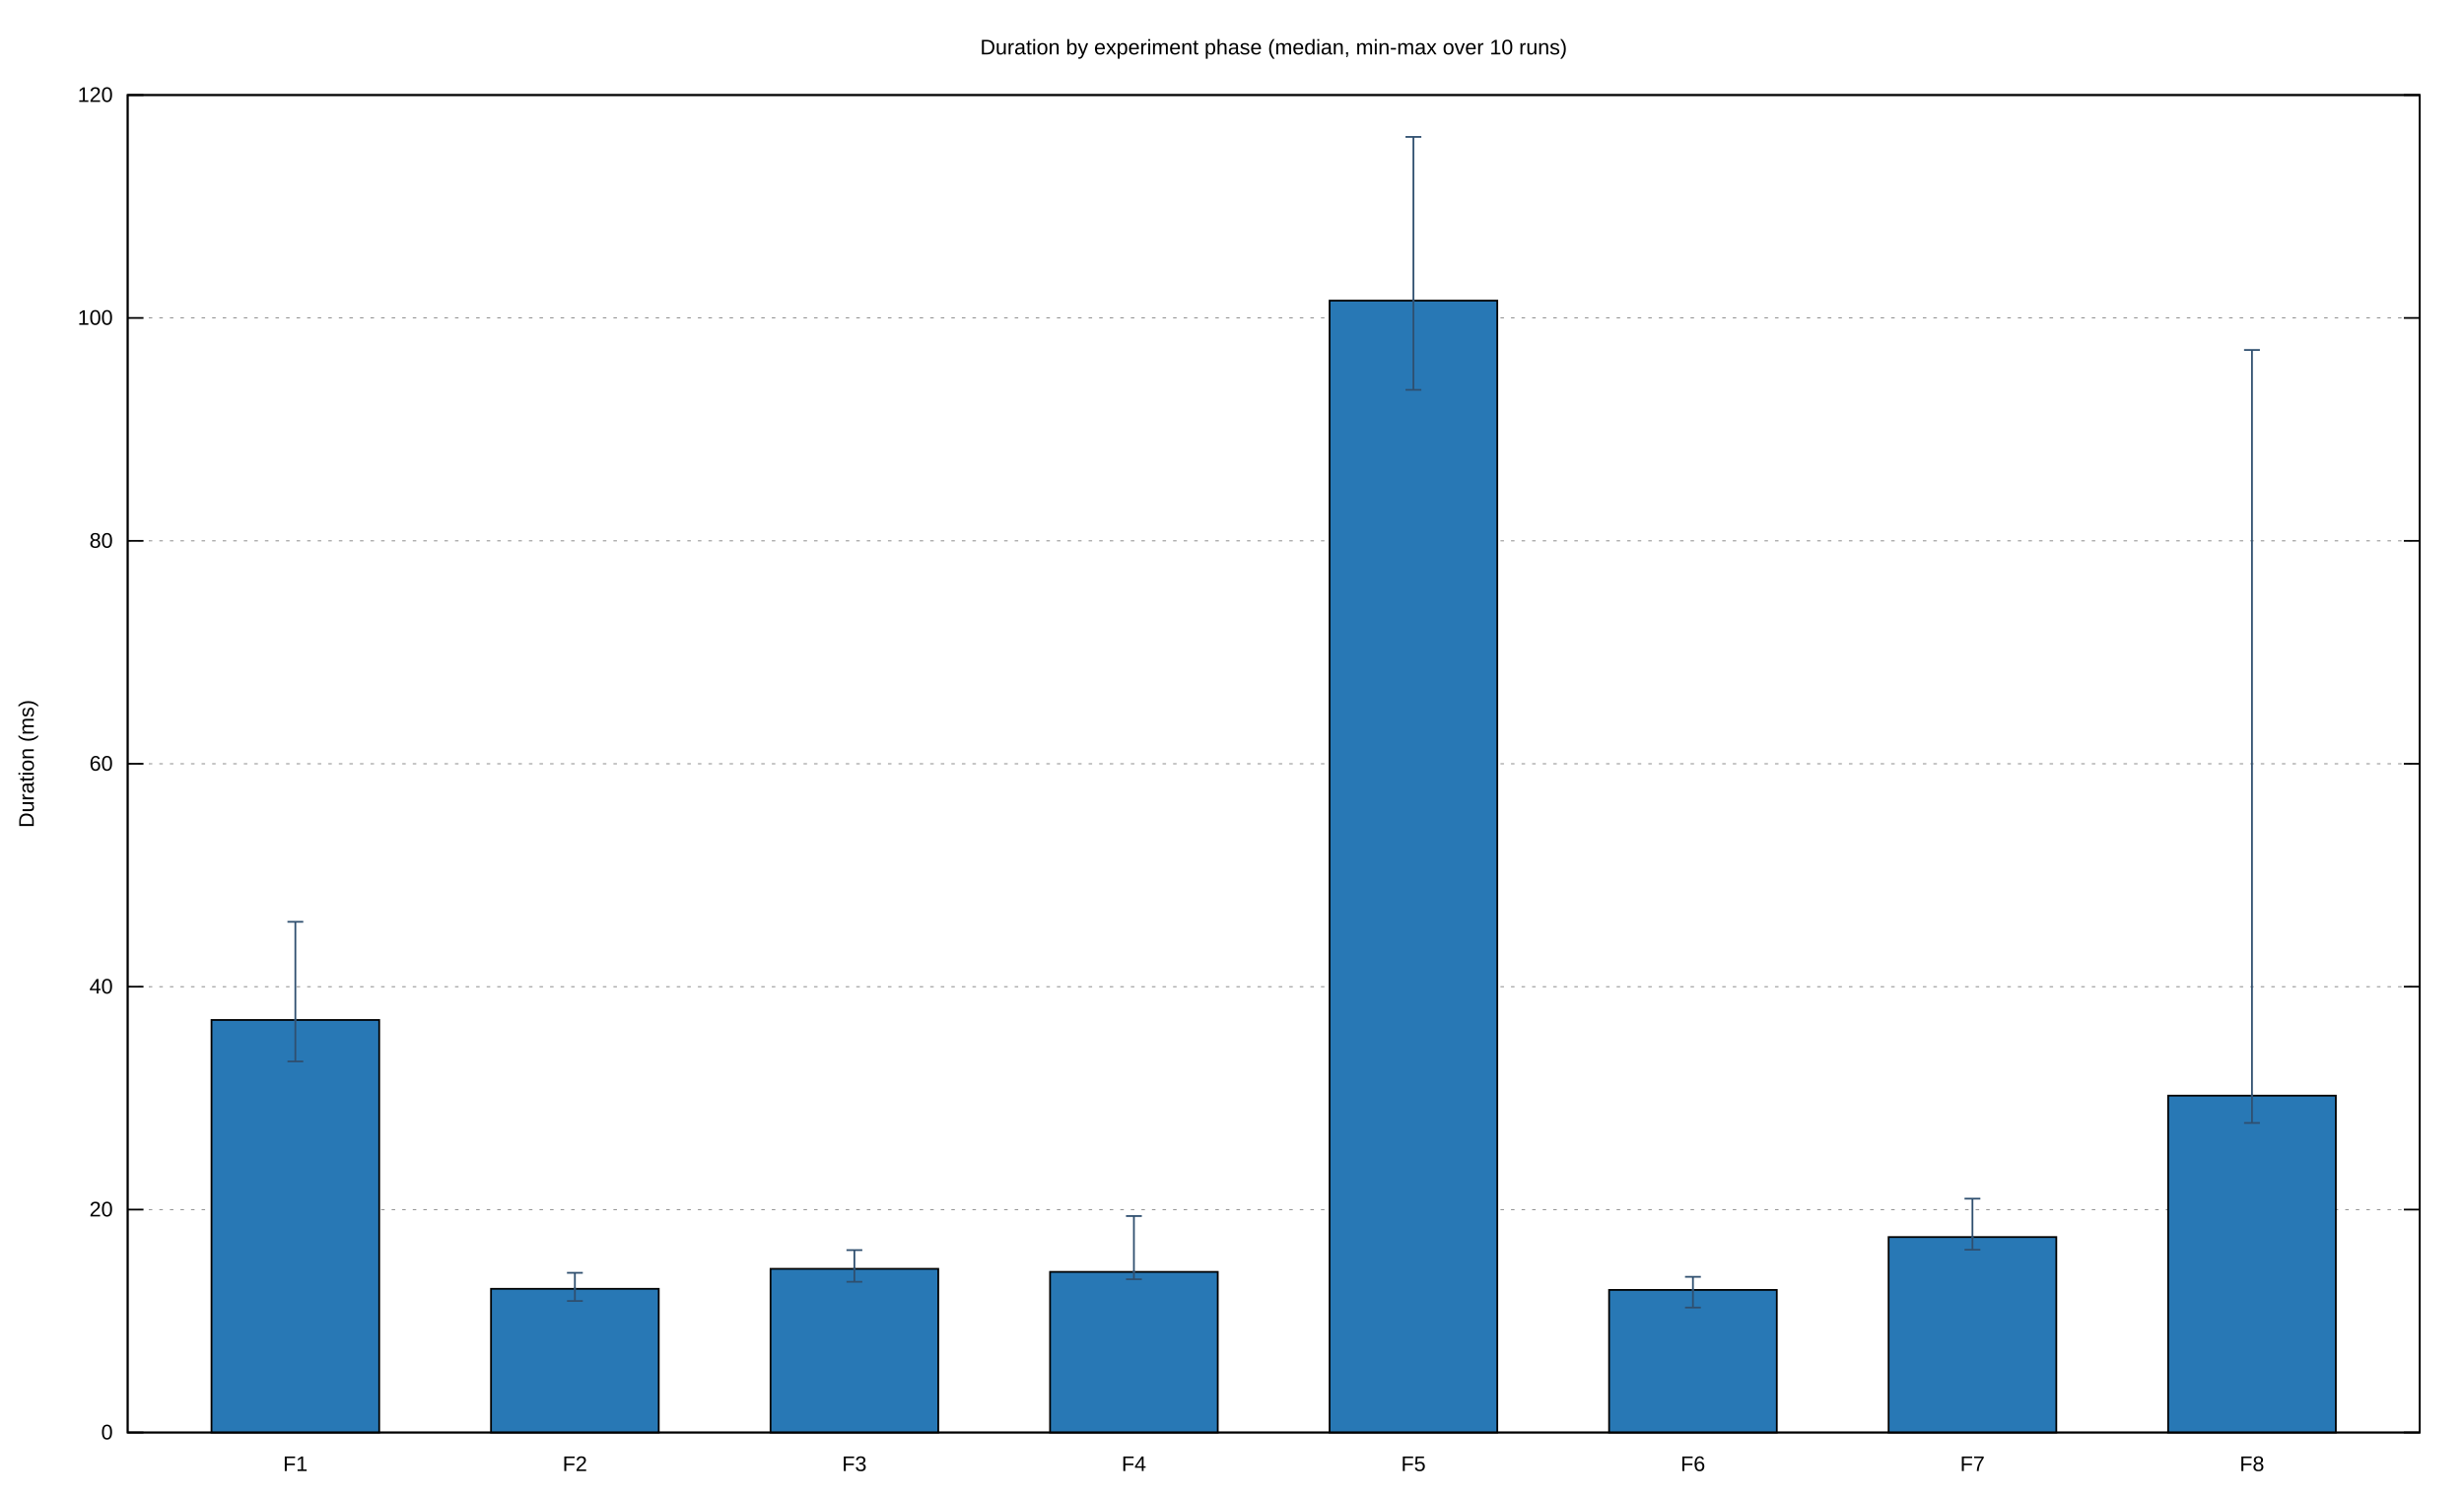
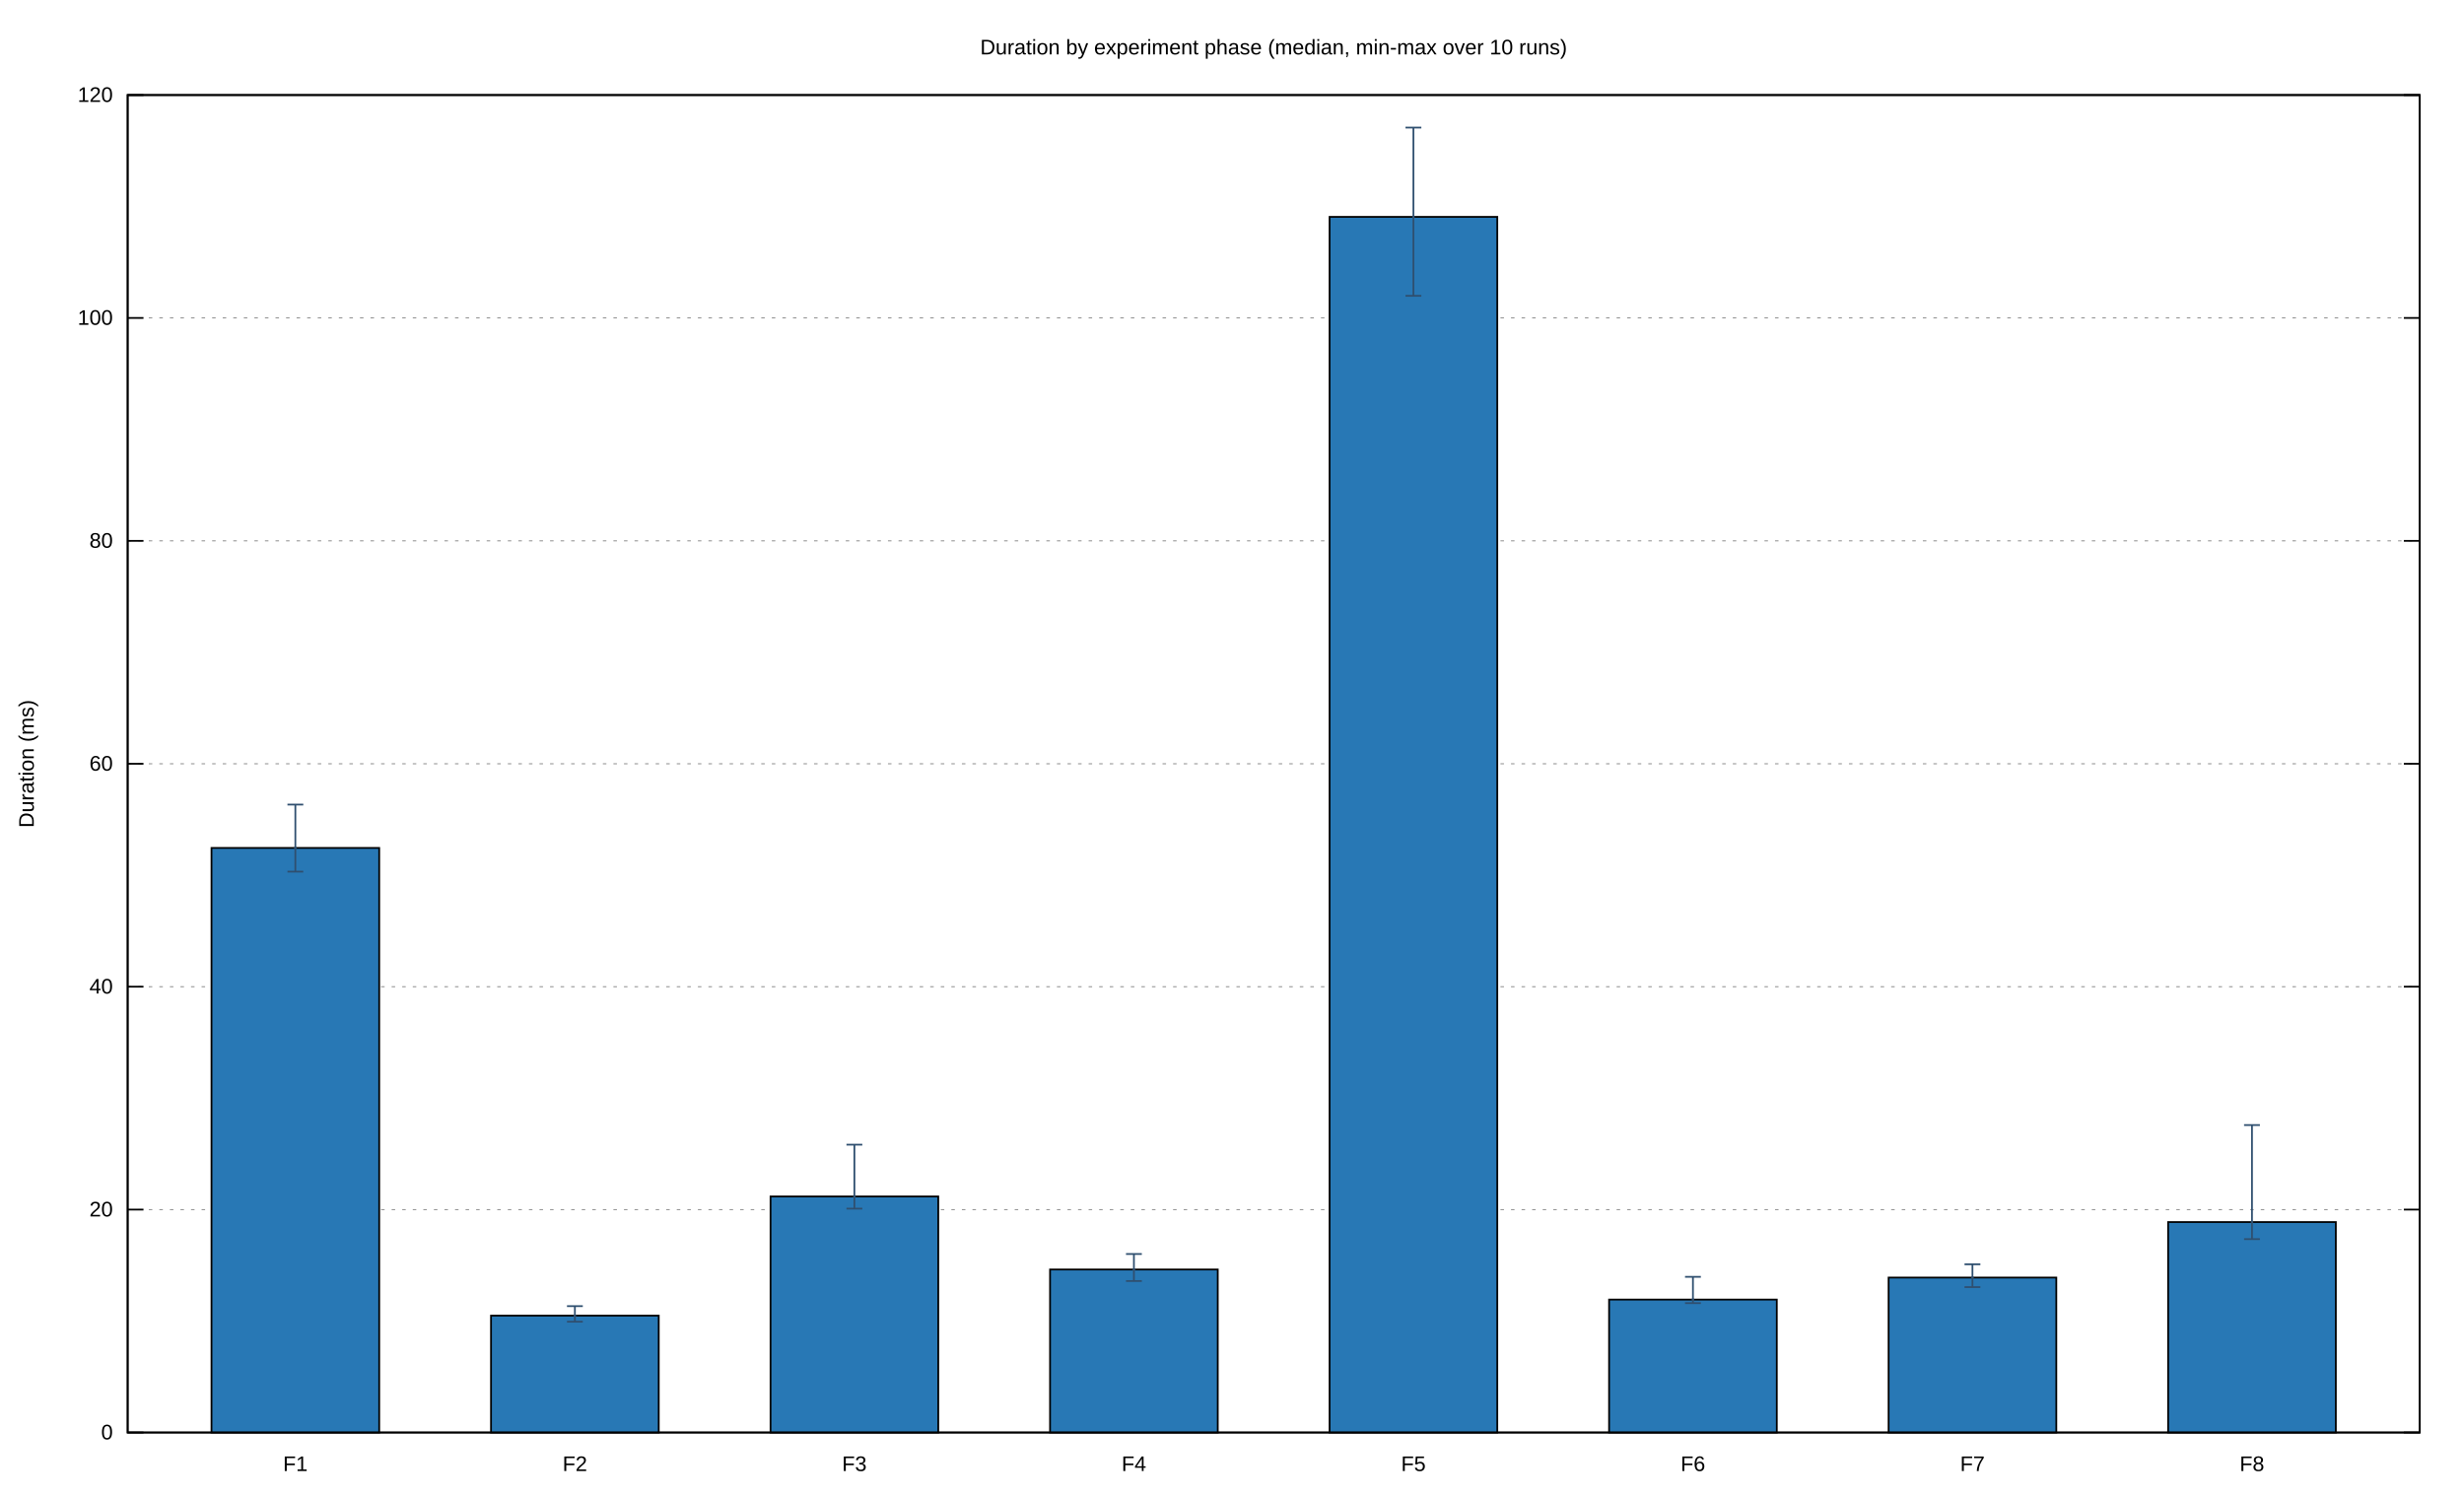
<svg xmlns="http://www.w3.org/2000/svg" xmlns:xlink="http://www.w3.org/1999/xlink" width="1400" height="850" viewBox="0 0 1400 850">
  <g id="gnuplot_canvas">
    <rect x="0" y="0" width="1400" height="850" fill="none" />
    <defs>
      <circle id="gpDot" r="0.5" stroke-width="0.5" stroke="currentColor" />
      <path id="gpPt0" stroke-width="0.222" stroke="currentColor" d="M-1,0 h2 M0,-1 v2" />
      <path id="gpPt1" stroke-width="0.222" stroke="currentColor" d="M-1,-1 L1,1 M1,-1 L-1,1" />
      <path id="gpPt2" stroke-width="0.222" stroke="currentColor" d="M-1,0 L1,0 M0,-1 L0,1 M-1,-1 L1,1 M-1,1 L1,-1" />
      <rect id="gpPt3" stroke-width="0.222" stroke="currentColor" x="-1" y="-1" width="2" height="2" />
      <rect id="gpPt4" stroke-width="0.222" stroke="currentColor" fill="currentColor" x="-1" y="-1" width="2" height="2" />
      <circle id="gpPt5" stroke-width="0.222" stroke="currentColor" cx="0" cy="0" r="1" />
      <use xlink:href="#gpPt5" id="gpPt6" fill="currentColor" stroke="none" />
      <path id="gpPt7" stroke-width="0.222" stroke="currentColor" d="M0,-1.33 L-1.33,0.67 L1.33,0.67 z" />
      <use xlink:href="#gpPt7" id="gpPt8" fill="currentColor" stroke="none" />
      <use xlink:href="#gpPt7" id="gpPt9" stroke="currentColor" transform="rotate(180)" />
      <use xlink:href="#gpPt9" id="gpPt10" fill="currentColor" stroke="none" />
      <use xlink:href="#gpPt3" id="gpPt11" stroke="currentColor" transform="rotate(45)" />
      <use xlink:href="#gpPt11" id="gpPt12" fill="currentColor" stroke="none" />
      <path id="gpPt13" stroke-width="0.222" stroke="currentColor" d="M0,1.330 L1.265,0.411 L0.782,-1.067 L-0.782,-1.076 L-1.265,0.411 z" />
      <use xlink:href="#gpPt13" id="gpPt14" fill="currentColor" stroke="none" />
      <filter id="textbox" filterUnits="objectBoundingBox" x="0" y="0" height="1" width="1">
        <feFlood flood-color="white" flood-opacity="1" result="bgnd" />
        <feComposite in="SourceGraphic" in2="bgnd" operator="atop" />
      </filter>
      <filter id="greybox" filterUnits="objectBoundingBox" x="0" y="0" height="1" width="1">
        <feFlood flood-color="lightgrey" flood-opacity="1" result="grey" />
        <feComposite in="SourceGraphic" in2="grey" operator="atop" />
      </filter>
    </defs>
    <g fill="none" color="white" stroke="currentColor" stroke-width="1.00" stroke-linecap="butt" stroke-linejoin="miter">
</g>
    <g fill="none" color="black" stroke="currentColor" stroke-width="1.00" stroke-linecap="butt" stroke-linejoin="miter">
</g>
    <g fill="none" color="black" stroke="black" stroke-width="0.50" stroke-linecap="butt" stroke-linejoin="miter">
</g>
    <g fill="none" color="gray" stroke="currentColor" stroke-width="0.50" stroke-linecap="butt" stroke-linejoin="miter">
      <path stroke="gray" stroke-dasharray="2,4" class="gridline" d="M72.53,814.00 L1374.82,814.00  " />
    </g>
    <g fill="none" color="gray" stroke="gray" stroke-width="1.00" stroke-linecap="butt" stroke-linejoin="miter">
</g>
    <g fill="none" color="black" stroke="currentColor" stroke-width="1.00" stroke-linecap="butt" stroke-linejoin="miter">
      <path stroke="black" d="M72.53,814.00 L81.53,814.00 M1374.82,814.00 L1365.82,814.00  " />
      <g transform="translate(64.14,817.90)" stroke="none" fill="black" font-family="Arial" font-size="12.00" text-anchor="end">
        <text>
          <tspan font-family="Arial"> 0</tspan>
        </text>
      </g>
    </g>
    <g fill="none" color="black" stroke="currentColor" stroke-width="1.00" stroke-linecap="butt" stroke-linejoin="miter">
</g>
    <g fill="none" color="black" stroke="black" stroke-width="0.50" stroke-linecap="butt" stroke-linejoin="miter">
</g>
    <g fill="none" color="gray" stroke="currentColor" stroke-width="0.50" stroke-linecap="butt" stroke-linejoin="miter">
      <path stroke="gray" stroke-dasharray="2,4" class="gridline" d="M72.53,687.33 L1374.82,687.33  " />
    </g>
    <g fill="none" color="gray" stroke="gray" stroke-width="1.00" stroke-linecap="butt" stroke-linejoin="miter">
</g>
    <g fill="none" color="black" stroke="currentColor" stroke-width="1.00" stroke-linecap="butt" stroke-linejoin="miter">
      <path stroke="black" d="M72.53,687.33 L81.53,687.33 M1374.82,687.33 L1365.82,687.33  " />
      <g transform="translate(64.14,691.23)" stroke="none" fill="black" font-family="Arial" font-size="12.00" text-anchor="end">
        <text>
          <tspan font-family="Arial"> 20</tspan>
        </text>
      </g>
    </g>
    <g fill="none" color="black" stroke="currentColor" stroke-width="1.00" stroke-linecap="butt" stroke-linejoin="miter">
</g>
    <g fill="none" color="black" stroke="black" stroke-width="0.50" stroke-linecap="butt" stroke-linejoin="miter">
</g>
    <g fill="none" color="gray" stroke="currentColor" stroke-width="0.50" stroke-linecap="butt" stroke-linejoin="miter">
      <path stroke="gray" stroke-dasharray="2,4" class="gridline" d="M72.53,560.67 L1374.82,560.67  " />
    </g>
    <g fill="none" color="gray" stroke="gray" stroke-width="1.00" stroke-linecap="butt" stroke-linejoin="miter">
</g>
    <g fill="none" color="black" stroke="currentColor" stroke-width="1.00" stroke-linecap="butt" stroke-linejoin="miter">
      <path stroke="black" d="M72.53,560.67 L81.53,560.67 M1374.82,560.67 L1365.82,560.67  " />
      <g transform="translate(64.14,564.57)" stroke="none" fill="black" font-family="Arial" font-size="12.00" text-anchor="end">
        <text>
          <tspan font-family="Arial"> 40</tspan>
        </text>
      </g>
    </g>
    <g fill="none" color="black" stroke="currentColor" stroke-width="1.00" stroke-linecap="butt" stroke-linejoin="miter">
</g>
    <g fill="none" color="black" stroke="black" stroke-width="0.50" stroke-linecap="butt" stroke-linejoin="miter">
</g>
    <g fill="none" color="gray" stroke="currentColor" stroke-width="0.50" stroke-linecap="butt" stroke-linejoin="miter">
      <path stroke="gray" stroke-dasharray="2,4" class="gridline" d="M72.53,434.00 L1374.82,434.00  " />
    </g>
    <g fill="none" color="gray" stroke="gray" stroke-width="1.00" stroke-linecap="butt" stroke-linejoin="miter">
</g>
    <g fill="none" color="black" stroke="currentColor" stroke-width="1.00" stroke-linecap="butt" stroke-linejoin="miter">
      <path stroke="black" d="M72.53,434.00 L81.53,434.00 M1374.82,434.00 L1365.82,434.00  " />
      <g transform="translate(64.14,437.90)" stroke="none" fill="black" font-family="Arial" font-size="12.00" text-anchor="end">
        <text>
          <tspan font-family="Arial"> 60</tspan>
        </text>
      </g>
    </g>
    <g fill="none" color="black" stroke="currentColor" stroke-width="1.00" stroke-linecap="butt" stroke-linejoin="miter">
</g>
    <g fill="none" color="black" stroke="black" stroke-width="0.50" stroke-linecap="butt" stroke-linejoin="miter">
</g>
    <g fill="none" color="gray" stroke="currentColor" stroke-width="0.50" stroke-linecap="butt" stroke-linejoin="miter">
      <path stroke="gray" stroke-dasharray="2,4" class="gridline" d="M72.53,307.34 L1374.82,307.34  " />
    </g>
    <g fill="none" color="gray" stroke="gray" stroke-width="1.00" stroke-linecap="butt" stroke-linejoin="miter">
</g>
    <g fill="none" color="black" stroke="currentColor" stroke-width="1.00" stroke-linecap="butt" stroke-linejoin="miter">
      <path stroke="black" d="M72.53,307.34 L81.53,307.34 M1374.82,307.34 L1365.82,307.34  " />
      <g transform="translate(64.14,311.24)" stroke="none" fill="black" font-family="Arial" font-size="12.00" text-anchor="end">
        <text>
          <tspan font-family="Arial"> 80</tspan>
        </text>
      </g>
    </g>
    <g fill="none" color="black" stroke="currentColor" stroke-width="1.00" stroke-linecap="butt" stroke-linejoin="miter">
</g>
    <g fill="none" color="black" stroke="black" stroke-width="0.50" stroke-linecap="butt" stroke-linejoin="miter">
</g>
    <g fill="none" color="gray" stroke="currentColor" stroke-width="0.50" stroke-linecap="butt" stroke-linejoin="miter">
      <path stroke="gray" stroke-dasharray="2,4" class="gridline" d="M72.53,180.67 L1374.82,180.67  " />
    </g>
    <g fill="none" color="gray" stroke="gray" stroke-width="1.00" stroke-linecap="butt" stroke-linejoin="miter">
</g>
    <g fill="none" color="black" stroke="currentColor" stroke-width="1.00" stroke-linecap="butt" stroke-linejoin="miter">
      <path stroke="black" d="M72.53,180.67 L81.53,180.67 M1374.82,180.67 L1365.82,180.67  " />
      <g transform="translate(64.14,184.57)" stroke="none" fill="black" font-family="Arial" font-size="12.00" text-anchor="end">
        <text>
          <tspan font-family="Arial"> 100</tspan>
        </text>
      </g>
    </g>
    <g fill="none" color="black" stroke="currentColor" stroke-width="1.00" stroke-linecap="butt" stroke-linejoin="miter">
</g>
    <g fill="none" color="black" stroke="black" stroke-width="0.50" stroke-linecap="butt" stroke-linejoin="miter">
</g>
    <g fill="none" color="gray" stroke="currentColor" stroke-width="0.50" stroke-linecap="butt" stroke-linejoin="miter">
      <path stroke="gray" stroke-dasharray="2,4" class="gridline" d="M72.53,54.01 L1374.82,54.01  " />
    </g>
    <g fill="none" color="gray" stroke="gray" stroke-width="1.00" stroke-linecap="butt" stroke-linejoin="miter">
</g>
    <g fill="none" color="black" stroke="currentColor" stroke-width="1.00" stroke-linecap="butt" stroke-linejoin="miter">
      <path stroke="black" d="M72.53,54.01 L81.53,54.01 M1374.82,54.01 L1365.82,54.01  " />
      <g transform="translate(64.14,57.91)" stroke="none" fill="black" font-family="Arial" font-size="12.00" text-anchor="end">
        <text>
          <tspan font-family="Arial"> 120</tspan>
        </text>
      </g>
    </g>
    <g fill="none" color="black" stroke="currentColor" stroke-width="1.00" stroke-linecap="butt" stroke-linejoin="miter">
      <path stroke="black" d="M167.82,814.00 L167.82,805.00  " />
      <g transform="translate(167.82,835.90)" stroke="none" fill="black" font-family="Arial" font-size="12.00" text-anchor="middle">
        <text>
          <tspan font-family="Arial">F1</tspan>
        </text>
      </g>
    </g>
    <g fill="none" color="black" stroke="currentColor" stroke-width="1.00" stroke-linecap="butt" stroke-linejoin="miter">
      <path stroke="black" d="M326.64,814.00 L326.64,805.00  " />
      <g transform="translate(326.64,835.90)" stroke="none" fill="black" font-family="Arial" font-size="12.00" text-anchor="middle">
        <text>
          <tspan font-family="Arial">F2</tspan>
        </text>
      </g>
    </g>
    <g fill="none" color="black" stroke="currentColor" stroke-width="1.00" stroke-linecap="butt" stroke-linejoin="miter">
      <path stroke="black" d="M485.45,814.00 L485.45,805.00  " />
      <g transform="translate(485.45,835.90)" stroke="none" fill="black" font-family="Arial" font-size="12.00" text-anchor="middle">
        <text>
          <tspan font-family="Arial">F3</tspan>
        </text>
      </g>
    </g>
    <g fill="none" color="black" stroke="currentColor" stroke-width="1.00" stroke-linecap="butt" stroke-linejoin="miter">
      <path stroke="black" d="M644.27,814.00 L644.27,805.00  " />
      <g transform="translate(644.27,835.90)" stroke="none" fill="black" font-family="Arial" font-size="12.00" text-anchor="middle">
        <text>
          <tspan font-family="Arial">F4</tspan>
        </text>
      </g>
    </g>
    <g fill="none" color="black" stroke="currentColor" stroke-width="1.00" stroke-linecap="butt" stroke-linejoin="miter">
      <path stroke="black" d="M803.08,814.00 L803.08,805.00  " />
      <g transform="translate(803.08,835.90)" stroke="none" fill="black" font-family="Arial" font-size="12.00" text-anchor="middle">
        <text>
          <tspan font-family="Arial">F5</tspan>
        </text>
      </g>
    </g>
    <g fill="none" color="black" stroke="currentColor" stroke-width="1.00" stroke-linecap="butt" stroke-linejoin="miter">
      <path stroke="black" d="M961.90,814.00 L961.90,805.00  " />
      <g transform="translate(961.90,835.90)" stroke="none" fill="black" font-family="Arial" font-size="12.00" text-anchor="middle">
        <text>
          <tspan font-family="Arial">F6</tspan>
        </text>
      </g>
    </g>
    <g fill="none" color="black" stroke="currentColor" stroke-width="1.00" stroke-linecap="butt" stroke-linejoin="miter">
      <path stroke="black" d="M1120.71,814.00 L1120.71,805.00  " />
      <g transform="translate(1120.71,835.90)" stroke="none" fill="black" font-family="Arial" font-size="12.00" text-anchor="middle">
        <text>
          <tspan font-family="Arial">F7</tspan>
        </text>
      </g>
    </g>
    <g fill="none" color="black" stroke="currentColor" stroke-width="1.00" stroke-linecap="butt" stroke-linejoin="miter">
      <path stroke="black" d="M1279.53,814.00 L1279.53,805.00  " />
      <g transform="translate(1279.53,835.90)" stroke="none" fill="black" font-family="Arial" font-size="12.00" text-anchor="middle">
        <text>
          <tspan font-family="Arial">F8</tspan>
        </text>
      </g>
    </g>
    <g fill="none" color="black" stroke="currentColor" stroke-width="1.00" stroke-linecap="butt" stroke-linejoin="miter">
</g>
    <g fill="none" color="black" stroke="currentColor" stroke-width="1.00" stroke-linecap="butt" stroke-linejoin="miter">
      <path stroke="black" d="M72.53,54.01 L72.53,814.00 L1374.82,814.00 L1374.82,54.01 L72.53,54.01 Z  " />
    </g>
    <g fill="none" color="black" stroke="currentColor" stroke-width="1.00" stroke-linecap="butt" stroke-linejoin="miter">
</g>
    <g id="gnuplot_plot_1">
      <g fill="none" color="black" stroke="currentColor" stroke-width="1.00" stroke-linecap="butt" stroke-linejoin="miter">
        <g stroke="none" shape-rendering="crispEdges">
-           <polygon fill="rgb( 40, 120, 181)" points="120.17,814.00 215.47,814.00 215.47,579.57 120.17,579.57 " />
-         </g>
-         <path stroke="black" d="M120.17,814.00 L120.17,579.58 L215.46,579.58 L215.46,814.00 L120.17,814.00 Z  " />
-       </g>
-       <g fill="none" color="black" stroke="currentColor" stroke-width="1.00" stroke-linecap="butt" stroke-linejoin="miter">
-         <g stroke="none" shape-rendering="crispEdges">
-           <polygon fill="rgb( 40, 120, 181)" points="278.99,814.00 374.29,814.00 374.29,732.34 278.99,732.34 " />
-         </g>
-         <path stroke="black" d="M278.99,814.00 L278.99,732.35 L374.28,732.35 L374.28,814.00 L278.99,814.00 Z  " />
-       </g>
-       <g fill="none" color="black" stroke="currentColor" stroke-width="1.00" stroke-linecap="butt" stroke-linejoin="miter">
-         <g stroke="none" shape-rendering="crispEdges">
-           <polygon fill="rgb( 40, 120, 181)" points="437.81,814.00 533.11,814.00 533.11,720.98 437.81,720.98 " />
-         </g>
-         <path stroke="black" d="M437.81,814.00 L437.81,720.99 L533.10,720.99 L533.10,814.00 L437.81,814.00 Z  " />
-       </g>
-       <g fill="none" color="black" stroke="currentColor" stroke-width="1.00" stroke-linecap="butt" stroke-linejoin="miter">
-         <g stroke="none" shape-rendering="crispEdges">
-           <polygon fill="rgb( 40, 120, 181)" points="596.62,814.00 691.92,814.00 691.92,722.72 596.62,722.72 " />
-         </g>
-         <path stroke="black" d="M596.62,814.00 L596.62,722.73 L691.91,722.73 L691.91,814.00 L596.62,814.00 Z  " />
-       </g>
-       <g fill="none" color="black" stroke="currentColor" stroke-width="1.00" stroke-linecap="butt" stroke-linejoin="miter">
-         <g stroke="none" shape-rendering="crispEdges">
-           <polygon fill="rgb( 40, 120, 181)" points="755.44,814.00 850.74,814.00 850.74,170.82 755.44,170.82 " />
-         </g>
-         <path stroke="black" d="M755.44,814.00 L755.44,170.83 L850.73,170.83 L850.73,814.00 L755.44,814.00 Z  " />
-       </g>
-       <g fill="none" color="black" stroke="currentColor" stroke-width="1.00" stroke-linecap="butt" stroke-linejoin="miter">
-         <g stroke="none" shape-rendering="crispEdges">
-           <polygon fill="rgb( 40, 120, 181)" points="914.25,814.00 1009.55,814.00 1009.55,732.97 914.25,732.97 " />
-         </g>
-         <path stroke="black" d="M914.25,814.00 L914.25,732.98 L1009.54,732.98 L1009.54,814.00 L914.25,814.00 Z  " />
-       </g>
-       <g fill="none" color="black" stroke="currentColor" stroke-width="1.00" stroke-linecap="butt" stroke-linejoin="miter">
-         <g stroke="none" shape-rendering="crispEdges">
-           <polygon fill="rgb( 40, 120, 181)" points="1073.07,814.00 1168.37,814.00 1168.37,702.93 1073.07,702.93 " />
-         </g>
-         <path stroke="black" d="M1073.07,814.00 L1073.07,702.94 L1168.36,702.94 L1168.36,814.00 L1073.07,814.00 Z  " />
-       </g>
-       <g fill="none" color="black" stroke="currentColor" stroke-width="1.00" stroke-linecap="butt" stroke-linejoin="miter">
-         <g stroke="none" shape-rendering="crispEdges">
-           <polygon fill="rgb( 40, 120, 181)" points="1231.89,814.00 1327.19,814.00 1327.19,622.57 1231.89,622.57 " />
-         </g>
-         <path stroke="black" d="M1231.89,814.00 L1231.89,622.58 L1327.18,622.58 L1327.18,814.00 L1231.89,814.00 Z  " />
+           <polygon fill="rgb( 40, 120, 181)" points="120.17,814.00 215.47,814.00 215.47,481.82 120.17,481.82 " />
+         </g>
+         <path stroke="black" d="M120.17,814.00 L120.17,481.83 L215.46,481.83 L215.46,814.00 L120.17,814.00 Z  " />
+       </g>
+       <g fill="none" color="black" stroke="currentColor" stroke-width="1.00" stroke-linecap="butt" stroke-linejoin="miter">
+         <g stroke="none" shape-rendering="crispEdges">
+           <polygon fill="rgb( 40, 120, 181)" points="278.99,814.00 374.29,814.00 374.29,747.57 278.99,747.57 " />
+         </g>
+         <path stroke="black" d="M278.99,814.00 L278.99,747.58 L374.28,747.58 L374.28,814.00 L278.99,814.00 Z  " />
+       </g>
+       <g fill="none" color="black" stroke="currentColor" stroke-width="1.00" stroke-linecap="butt" stroke-linejoin="miter">
+         <g stroke="none" shape-rendering="crispEdges">
+           <polygon fill="rgb( 40, 120, 181)" points="437.81,814.00 533.11,814.00 533.11,679.86 437.81,679.86 " />
+         </g>
+         <path stroke="black" d="M437.81,814.00 L437.81,679.87 L533.10,679.87 L533.10,814.00 L437.81,814.00 Z  " />
+       </g>
+       <g fill="none" color="black" stroke="currentColor" stroke-width="1.00" stroke-linecap="butt" stroke-linejoin="miter">
+         <g stroke="none" shape-rendering="crispEdges">
+           <polygon fill="rgb( 40, 120, 181)" points="596.62,814.00 691.92,814.00 691.92,721.36 596.62,721.36 " />
+         </g>
+         <path stroke="black" d="M596.62,814.00 L596.62,721.37 L691.91,721.37 L691.91,814.00 L596.62,814.00 Z  " />
+       </g>
+       <g fill="none" color="black" stroke="currentColor" stroke-width="1.00" stroke-linecap="butt" stroke-linejoin="miter">
+         <g stroke="none" shape-rendering="crispEdges">
+           <polygon fill="rgb( 40, 120, 181)" points="755.44,814.00 850.74,814.00 850.74,123.22 755.44,123.22 " />
+         </g>
+         <path stroke="black" d="M755.44,814.00 L755.44,123.23 L850.73,123.23 L850.73,814.00 L755.44,814.00 Z  " />
+       </g>
+       <g fill="none" color="black" stroke="currentColor" stroke-width="1.00" stroke-linecap="butt" stroke-linejoin="miter">
+         <g stroke="none" shape-rendering="crispEdges">
+           <polygon fill="rgb( 40, 120, 181)" points="914.25,814.00 1009.55,814.00 1009.55,738.45 914.25,738.45 " />
+         </g>
+         <path stroke="black" d="M914.25,814.00 L914.25,738.46 L1009.54,738.46 L1009.54,814.00 L914.25,814.00 Z  " />
+       </g>
+       <g fill="none" color="black" stroke="currentColor" stroke-width="1.00" stroke-linecap="butt" stroke-linejoin="miter">
+         <g stroke="none" shape-rendering="crispEdges">
+           <polygon fill="rgb( 40, 120, 181)" points="1073.07,814.00 1168.37,814.00 1168.37,725.95 1073.07,725.95 " />
+         </g>
+         <path stroke="black" d="M1073.07,814.00 L1073.07,725.96 L1168.36,725.96 L1168.36,814.00 L1073.07,814.00 Z  " />
+       </g>
+       <g fill="none" color="black" stroke="currentColor" stroke-width="1.00" stroke-linecap="butt" stroke-linejoin="miter">
+         <g stroke="none" shape-rendering="crispEdges">
+           <polygon fill="rgb( 40, 120, 181)" points="1231.89,814.00 1327.19,814.00 1327.19,694.41 1231.89,694.41 " />
+         </g>
+         <path stroke="black" d="M1231.89,814.00 L1231.89,694.42 L1327.18,694.42 L1327.18,814.00 L1231.89,814.00 Z  " />
      </g>
      <g fill="none" color="black" stroke="currentColor" stroke-width="1.00" stroke-linecap="butt" stroke-linejoin="miter">
</g>
    </g>
    <g id="gnuplot_plot_2">
      <g fill="none" color="black" stroke="currentColor" stroke-width="1.00" stroke-linecap="butt" stroke-linejoin="miter">
-         <path stroke="rgb( 47,  79, 111)" d="M167.82,603.15 L167.82,523.80 M163.32,603.15 L172.32,603.15 M163.32,523.80 L172.32,523.80 M326.64,739.27 L326.64,723.26   M322.14,739.27 L331.14,739.27 M322.14,723.26 L331.14,723.26 M485.45,728.36 L485.45,710.36 M480.95,728.36 L489.95,728.36   M480.95,710.36 L489.95,710.36 M644.27,726.92 L644.27,691.00 M639.77,726.92 L648.77,726.92 M639.77,691.00 L648.77,691.00   M803.08,221.52 L803.08,77.80 M798.58,221.52 L807.58,221.52 M798.58,77.80 L807.58,77.80 M961.90,743.00 L961.90,725.54   M957.40,743.00 L966.40,743.00 M957.40,725.54 L966.40,725.54 M1120.71,710.14 L1120.71,681.12 M1116.21,710.14 L1125.21,710.14   M1116.21,681.12 L1125.21,681.12 M1279.53,638.10 L1279.53,198.87 M1275.03,638.10 L1284.03,638.10 M1275.03,198.87 L1284.03,198.87    " />
-       </g>
-       <g fill="none" color="black" stroke="currentColor" stroke-width="1.00" stroke-linecap="butt" stroke-linejoin="miter">
-         <use xlink:href="#gpDot" x="167.82" y="579.58" color="rgb( 47,  79, 111)" />
-         <use xlink:href="#gpDot" x="326.64" y="732.35" color="rgb( 47,  79, 111)" />
-         <use xlink:href="#gpDot" x="485.45" y="720.99" color="rgb( 47,  79, 111)" />
-         <use xlink:href="#gpDot" x="644.27" y="722.73" color="rgb( 47,  79, 111)" />
-         <use xlink:href="#gpDot" x="803.08" y="170.83" color="rgb( 47,  79, 111)" />
-         <use xlink:href="#gpDot" x="961.90" y="732.98" color="rgb( 47,  79, 111)" />
-         <use xlink:href="#gpDot" x="1120.71" y="702.94" color="rgb( 47,  79, 111)" />
-         <use xlink:href="#gpDot" x="1279.53" y="622.58" color="rgb( 47,  79, 111)" />
+         <path stroke="rgb( 47,  79, 111)" d="M167.82,495.29 L167.82,457.19 M163.32,495.29 L172.32,495.29 M163.32,457.19 L172.32,457.19 M326.64,751.04 L326.64,742.20   M322.14,751.04 L331.14,751.04 M322.14,742.20 L331.14,742.20 M485.45,686.78 L485.45,650.44 M480.95,686.78 L489.95,686.78   M480.95,650.44 L489.95,650.44 M644.27,727.92 L644.27,712.57 M639.77,727.92 L648.77,727.92 M639.77,712.57 L648.77,712.57   M803.08,168.10 L803.08,72.50 M798.58,168.10 L807.58,168.10 M798.58,72.50 L807.58,72.50 M961.90,740.48 L961.90,725.54   M957.40,740.48 L966.40,740.48 M957.40,725.54 L966.40,725.54 M1120.71,731.38 L1120.71,718.41 M1116.21,731.38 L1125.21,731.38   M1116.21,718.41 L1125.21,718.41 M1279.53,704.11 L1279.53,639.30 M1275.03,704.11 L1284.03,704.11 M1275.03,639.30 L1284.03,639.30    " />
+       </g>
+       <g fill="none" color="black" stroke="currentColor" stroke-width="1.00" stroke-linecap="butt" stroke-linejoin="miter">
+         <use xlink:href="#gpDot" x="167.82" y="481.83" color="rgb( 47,  79, 111)" />
+         <use xlink:href="#gpDot" x="326.64" y="747.58" color="rgb( 47,  79, 111)" />
+         <use xlink:href="#gpDot" x="485.45" y="679.87" color="rgb( 47,  79, 111)" />
+         <use xlink:href="#gpDot" x="644.27" y="721.37" color="rgb( 47,  79, 111)" />
+         <use xlink:href="#gpDot" x="803.08" y="123.23" color="rgb( 47,  79, 111)" />
+         <use xlink:href="#gpDot" x="961.90" y="738.46" color="rgb( 47,  79, 111)" />
+         <use xlink:href="#gpDot" x="1120.71" y="725.96" color="rgb( 47,  79, 111)" />
+         <use xlink:href="#gpDot" x="1279.53" y="694.42" color="rgb( 47,  79, 111)" />
      </g>
    </g>
    <g fill="none" color="white" stroke="rgb( 47,  79, 111)" stroke-width="2.00" stroke-linecap="butt" stroke-linejoin="miter">
</g>
    <g fill="none" color="black" stroke="currentColor" stroke-width="2.00" stroke-linecap="butt" stroke-linejoin="miter">
</g>
    <g fill="none" color="black" stroke="black" stroke-width="1.00" stroke-linecap="butt" stroke-linejoin="miter">
</g>
    <g fill="none" color="black" stroke="currentColor" stroke-width="1.00" stroke-linecap="butt" stroke-linejoin="miter">
      <path stroke="black" d="M72.53,54.01 L72.53,814.00 L1374.82,814.00 L1374.82,54.01 L72.53,54.01 Z  " />
      <g transform="translate(19.18,434.01) rotate(270.00)" stroke="none" fill="black" font-family="Arial" font-size="12.00" text-anchor="middle">
        <text>
          <tspan font-family="Arial">Duration (ms)</tspan>
        </text>
      </g>
    </g>
    <g fill="none" color="black" stroke="currentColor" stroke-width="1.00" stroke-linecap="butt" stroke-linejoin="miter">
</g>
    <g fill="none" color="black" stroke="currentColor" stroke-width="1.00" stroke-linecap="butt" stroke-linejoin="miter">
      <g transform="translate(723.67,30.91)" stroke="none" fill="black" font-family="Arial" font-size="12.00" text-anchor="middle">
        <text>
          <tspan font-family="Arial">Duration by experiment phase (median, min-max over 10 runs)</tspan>
        </text>
      </g>
    </g>
    <g fill="none" color="black" stroke="currentColor" stroke-width="1.00" stroke-linecap="butt" stroke-linejoin="miter">
</g>
  </g>
</svg>
